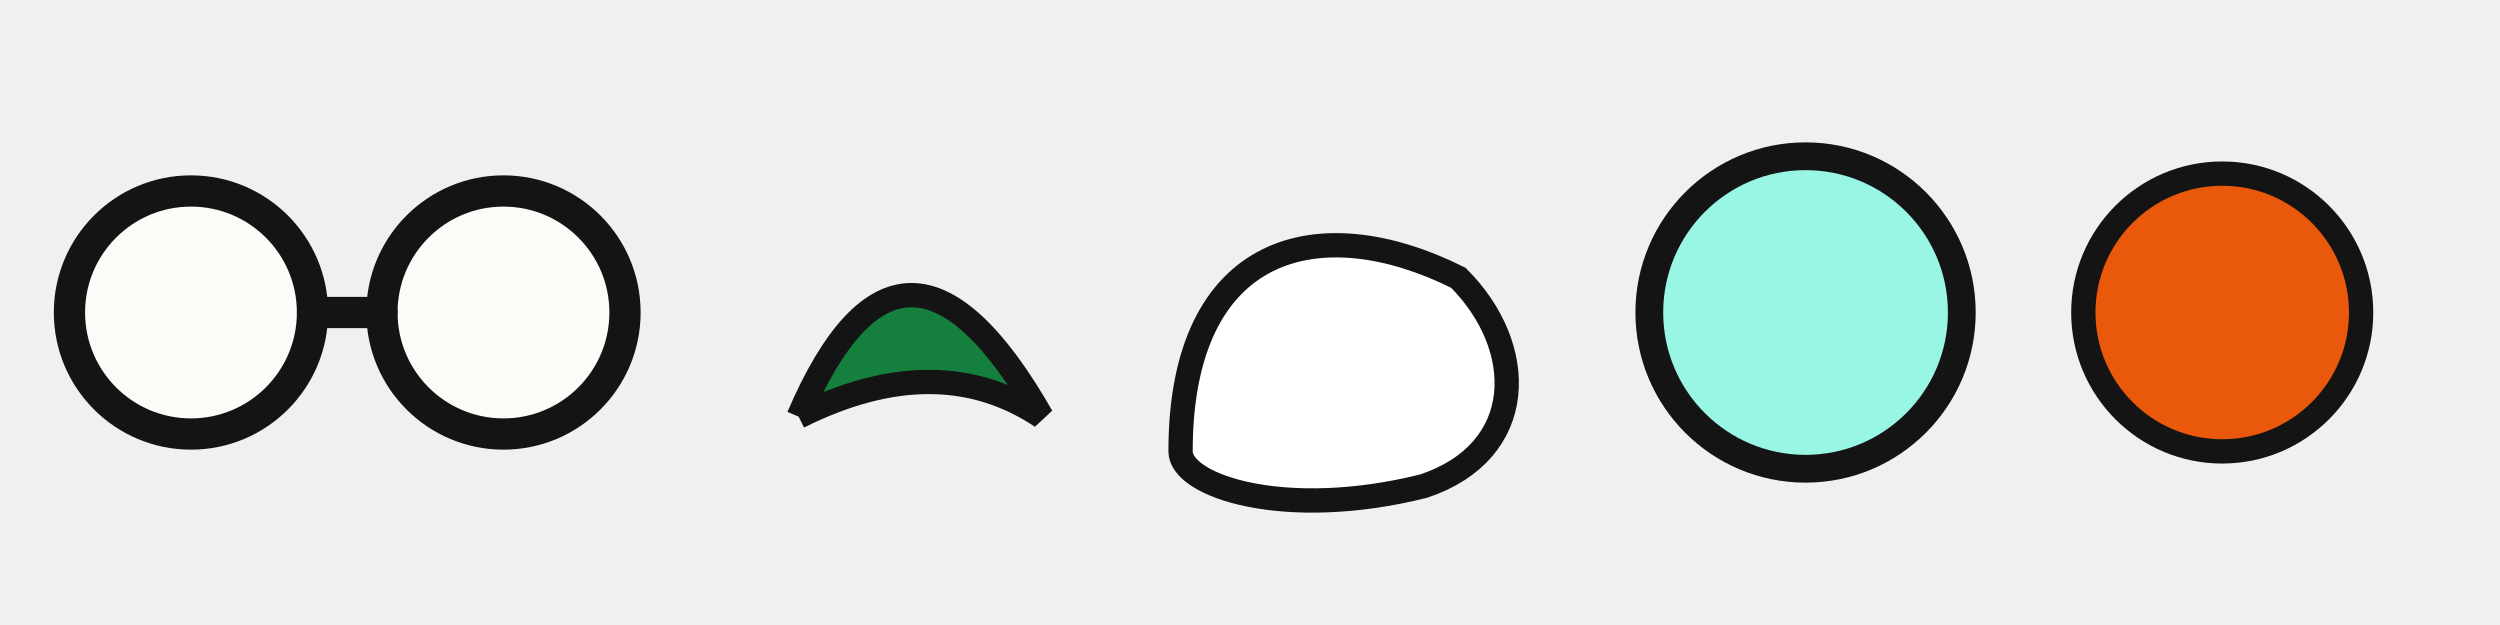
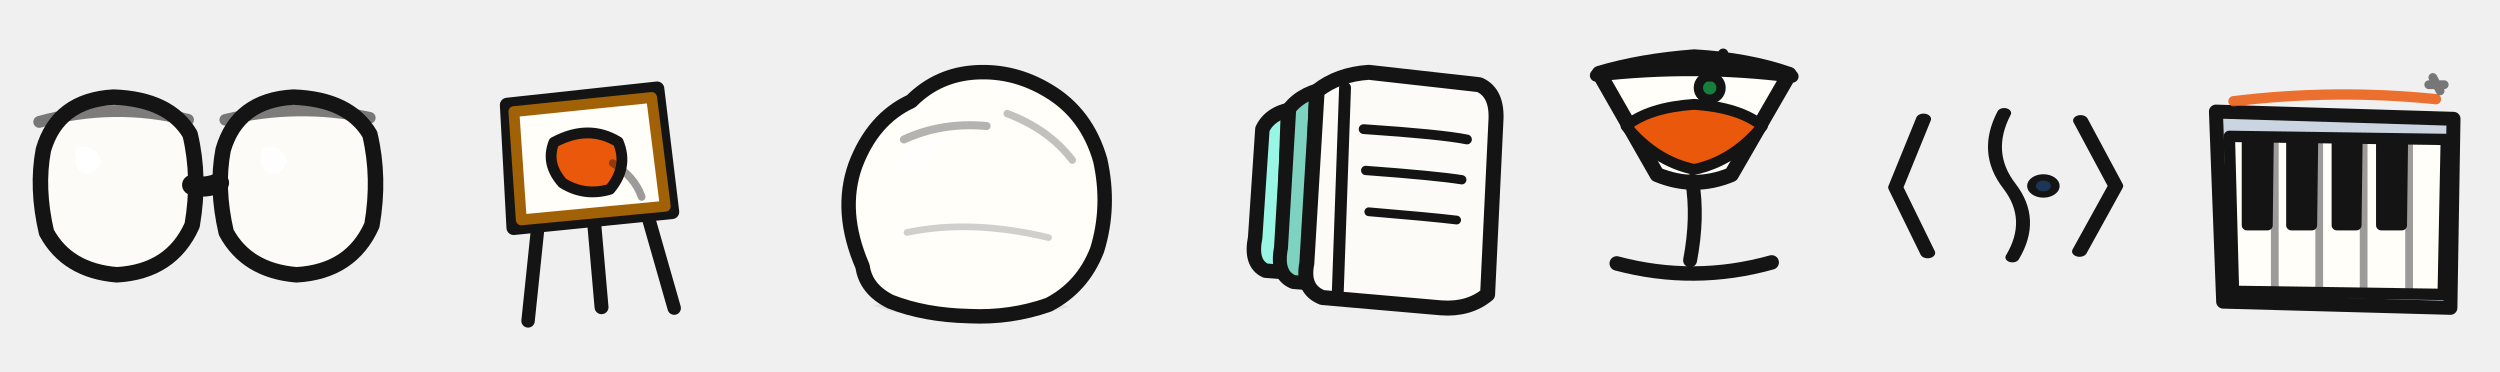
- <svg xmlns="http://www.w3.org/2000/svg" viewBox="0 0 144 36" fill="none" aria-hidden="true">
-   <g stroke="#141414" stroke-width="1.8" stroke-linecap="round" stroke-linejoin="round">
-     <circle cx="11" cy="18" r="7" fill="#fdfbf7" />
-     <circle cx="29" cy="18" r="7" fill="#fdfbf7" />
-     <line x1="18" y1="18" x2="22" y2="18" />
+ <svg xmlns="http://www.w3.org/2000/svg" viewBox="0 0 242 36" fill="none" aria-hidden="true">
+   <g stroke="#141414" stroke-linecap="round" stroke-linejoin="round">
+     <path d="M 4.2 14.5 Q 3.5 18.2 4.5 22.5 Q 6.5 26.2 11.3 26.6 Q 16.6 26.3 18.6 21.8 Q 19.4 17.2 18.4 13 Q 16.4 9.6 11 9.4 Q 5.6 9.7 4.2 14.5 Z" fill="#fdfbf7" stroke-width="1.5" />
+     <path d="M 21.6 14.5 Q 20.9 18.2 21.9 22.5 Q 23.9 26.2 28.7 26.6 Q 34 26.3 36 21.8 Q 36.8 17.2 35.8 13 Q 33.8 9.6 28.4 9.4 Q 23 9.7 21.6 14.5 Z" fill="#fdfbf7" stroke-width="1.5" />
+     <path d="M 18.6 17.9 Q 19.8 18.3 21.2 17.7" fill="none" stroke-width="1.95" />
+     <path d="M 3.8 11.8 Q 11 9.8 18.2 11.6" fill="none" stroke-width="1.15" opacity="0.55" />
+     <path d="M 21.8 11.6 Q 28.8 9.9 35.8 11.4" fill="none" stroke-width="1.12" opacity="0.55" />
+     <path d="M 7.4 15.2 Q 7 16.2 8.2 16.8 Q 9.4 16.9 9.8 15.6 Q 9.4 14.3 8.1 14.2 Q 6.9 14.3 7.4 15.2 Z" fill="#ffffff" stroke="none" />
+     <path d="M 25.4 15.2 Q 25 16.2 26.2 16.8 Q 27.4 16.9 27.8 15.6 Q 27.4 14.3 26.1 14.2 Q 24.9 14.3 25.4 15.2 Z" fill="#ffffff" stroke="none" />
  </g>
-   <path d="M46 24 Q52 10 60 24 Q54 20 46 24" fill="#15803d" stroke="#141414" stroke-width="1.4" />
-   <path d="M68 26 C68 14 76 12 84 16 C88 20 88 26 82 28 C74 30 68 28 68 26" fill="#ffffff" stroke="#141414" stroke-width="1.4" />
-   <circle cx="104" cy="18" r="9" fill="#99f6e4" stroke="#141414" stroke-width="1.6" />
-   <circle cx="128" cy="18" r="8" fill="#ea580c" stroke="#141414" stroke-width="1.4" />
+   <g stroke-linecap="round" stroke-linejoin="round" transform="translate(57, 18) rotate(-5)">
+     <path d="M -5.2 3.2 L -7 12.5" stroke="#141414" stroke-width="1.3" />
+     <path d="M 5.4 3.2 L 7.2 12.5" stroke="#141414" stroke-width="1.3" />
+     <path d="M 0.2 3.2 L 0.2 11.8" stroke="#141414" stroke-width="1.35" />
+     <path d="M -7.2 -8.5 L 7.4 -8.8 L 7.8 3.2 L -7.6 3.4 Z" fill="#fffef9" stroke="#141414" stroke-width="1.4" />
+     <path d="M -6.6 -7.8 L 6.8 -8 L 7.2 2.6 L -6.8 2.7 Z" fill="none" stroke="#a16207" stroke-width="1.05" />
+     <path d="M -3 -4.5 Q 0.5 -6 3.2 -4 Q 4 -1.5 2 0.5 Q -0.5 1 -2.5 -0.5 Q -4 -2.5 -3 -4.5 Z" fill="#ea580c" stroke="#141414" stroke-width="1.05" />
+     <path d="M 2.5 -2 Q 4.5 -0.5 5 1.5" fill="none" stroke="#141414" stroke-width="0.75" opacity="0.42" />
+   </g>
+   <g stroke-linecap="round" stroke-linejoin="round" transform="translate(22, 0)">
+     <path d="M 62.5 29.6 Q 67.8 28.2 72 28.1 Q 76.5 28.2 81.5 29.7 Q 76.2 31.2 72 31.1 Q 67.5 31.2 62.5 29.6 Z" fill="#141414" opacity="0.07" stroke="none" />
+     <path d="M 61.5 25.8 Q 59.2 20.5 60.8 16 Q 62.5 11.5 66.2 9.8 Q 68.8 7.2 72.5 7 Q 76.2 6.8 79.5 8.8 Q 83.2 11 84.5 15.5 Q 85.5 20 84.2 24.2 Q 82.8 27.8 79.5 29.5 Q 75.8 30.8 71.8 30.6 Q 67.5 30.5 64.2 29.2 Q 61.8 28 61.5 25.8 Z" fill="#fffef9" stroke="#141414" stroke-width="1.4" />
+     <path d="M 64.8 15.2 Q 67.5 13 69.8 13.5 Q 68.5 15.8 66.2 16.5 Q 64.5 16.2 64.8 15.2 Z" fill="#ffffff" opacity="0.42" stroke="none" />
+     <path d="M 65.5 13.5 Q 69.2 11.8 73.5 12.2" fill="none" stroke="#141414" stroke-width="0.78" opacity="0.32" />
+     <path d="M 75.5 11 Q 79.5 12.5 81.8 15.5" fill="none" stroke="#141414" stroke-width="0.72" opacity="0.26" />
+     <path d="M 65.8 22.5 Q 72 21.2 79.5 23" fill="none" stroke="#141414" stroke-width="0.65" opacity="0.2" />
+   </g>
+   <g stroke-linecap="round" stroke-linejoin="round" transform="translate(29, 0)">
+     <path d="M 93.2 12.5 Q 94 10.8 96.5 10.5 L 106.8 11.2 Q 108.5 11.8 108.2 14 L 107.5 25.8 Q 106.2 27.2 104 27 L 93.5 26.2 Q 92 25.5 92.5 23 Z" fill="#99f6e4" stroke="#141414" stroke-width="1.4" />
+     <path d="M 95.5 11.5 L 95 25.5" fill="none" stroke="#141414" stroke-width="1.1" />
+     <path d="M 95.8 10.5 Q 97.2 8.8 99.8 8.5 L 110.5 9.5 Q 112.5 10.2 112.2 12.8 L 111.5 27 Q 110 28.5 107.5 28.2 L 96.2 27.3 Q 94.5 26.6 95 24 Z" fill="#7dd3c0" stroke="#141414" stroke-width="1.35" />
+     <path d="M 98.2 9.8 L 97.6 26.8" fill="none" stroke="#141414" stroke-width="1.05" />
+     <path d="M 98.5 8.8 Q 100.5 7.2 103.5 7 L 114.2 8.2 Q 116 9 115.8 11.8 L 115 28.5 Q 113.2 30 110.5 29.8 L 99 28.8 Q 97 28 97.5 25.5 Z" fill="#fdfbf7" stroke="#141414" stroke-width="1.45" />
+     <path d="M 101.2 8.5 L 100.5 28.2" fill="none" stroke="#141414" stroke-width="1.15" />
+     <path d="M 103 12.5 Q 110.5 13 113 13.5" fill="none" stroke="#141414" stroke-width="0.95" />
+     <path d="M 103.2 16.5 Q 110 17 112.5 17.4" fill="none" stroke="#141414" stroke-width="0.9" />
+     <path d="M 103.5 20.5 Q 109.5 21 112 21.3" fill="none" stroke="#141414" stroke-width="0.85" />
+   </g>
+   <g stroke-linecap="round" stroke-linejoin="round" transform="translate(36, 0)">
+     <path d="M 118.8 7.1 Q 122.8 5.9 128 5.5 Q 133.2 5.8 137.2 7.2 L 131.6 16.9 Q 128 18.4 124.4 16.9 Z" fill="#fffef9" stroke="#141414" stroke-width="1.45" />
+     <path d="M 121.4 12.2 Q 124.2 15.6 128 16.4 Q 131.8 15.6 134.6 12.2 Q 132.4 10.4 128 10.1 Q 123.6 10.4 121.4 12.2 Z" fill="#ea580c" stroke="#141414" stroke-width="1.05" />
+     <path d="M 118.5 7.3 Q 128 6.2 137.5 7.4" fill="none" stroke="#141414" stroke-width="1.2" />
+     <path d="M 127.8 17.5 Q 128.4 21 127.6 25.2" fill="none" stroke="#141414" stroke-width="1.35" />
+     <path d="M 120.5 25.5 Q 128 27.5 135.5 25.4" fill="none" stroke="#141414" stroke-width="1.4" />
+     <circle cx="129.5" cy="8.5" r="1.1" fill="#15803d" stroke="#141414" stroke-width="0.9" />
+     <path d="M 129.5 7.4 L 130.8 5.2" fill="none" stroke="#141414" stroke-width="1" />
+   </g>
+   <g stroke-linecap="round" stroke-linejoin="round" transform="translate(43, 0) translate(154.5, 18) scale(1, 0.72) translate(-154.5, -18)">
+     <path d="M 143.2 9 L 140.5 18.2 L 143.6 27" fill="none" stroke="#141414" stroke-width="1.45" />
+     <path d="M 151 8.2 Q 149 13.5 151.5 18 Q 154 22.5 151.8 27.6" fill="none" stroke="#141414" stroke-width="1.35" />
+     <path d="M 158.4 9.2 L 161.8 18 L 158.3 26.8" fill="none" stroke="#141414" stroke-width="1.45" />
+     <circle cx="154.8" cy="18" r="1.15" fill="#1d3557" stroke="#141414" stroke-width="0.85" />
+   </g>
+   <g stroke-linecap="round" stroke-linejoin="round" transform="translate(211, 0)">
+     <path d="M 3.5 10.8 L 26.5 11.5 L 26.2 29.8 L 4.2 29.2 Z" fill="#cbd5e1" stroke="#141414" stroke-width="1.35" />
+     <path d="M 5.2 9.8 Q 15 8.6 24.8 9.6" fill="none" stroke="#ea580c" stroke-width="1" opacity="0.85" />
+     <path d="M 4.8 13.2 L 25.8 13.5 L 25.5 28.5 L 5.2 28.2 Z" fill="#fffef9" stroke="#141414" stroke-width="1.1" />
+     <path d="M 9.2 13.5 L 9.2 28.2" stroke="#141414" stroke-width="0.75" opacity="0.42" />
+     <path d="M 13.5 13.5 L 13.5 28.3" stroke="#141414" stroke-width="0.75" opacity="0.42" />
+     <path d="M 17.8 13.5 L 17.8 28.3" stroke="#141414" stroke-width="0.75" opacity="0.42" />
+     <path d="M 22.2 13.5 L 22.2 28.3" stroke="#141414" stroke-width="0.75" opacity="0.42" />
+     <path d="M 6.5 13.6 L 8.6 13.6 L 8.5 21.8 L 6.5 21.8 Z" fill="#141414" stroke="#141414" stroke-width="1" />
+     <path d="M 10.8 13.6 L 12.9 13.6 L 12.8 21.8 L 10.8 21.8 Z" fill="#141414" stroke="#141414" stroke-width="1" />
+     <path d="M 15.2 13.6 L 17.2 13.6 L 17.1 21.8 L 15.2 21.8 Z" fill="#141414" stroke="#141414" stroke-width="1" />
+     <path d="M 19.5 13.6 L 21.6 13.6 L 21.5 21.8 L 19.5 21.8 Z" fill="#141414" stroke="#141414" stroke-width="1" />
+     <path d="M 24.5 7.5 L 25.2 8.8 M 24.1 8.2 L 25.6 8.2" stroke="#141414" stroke-width="0.85" opacity="0.55" />
+   </g>
</svg>
